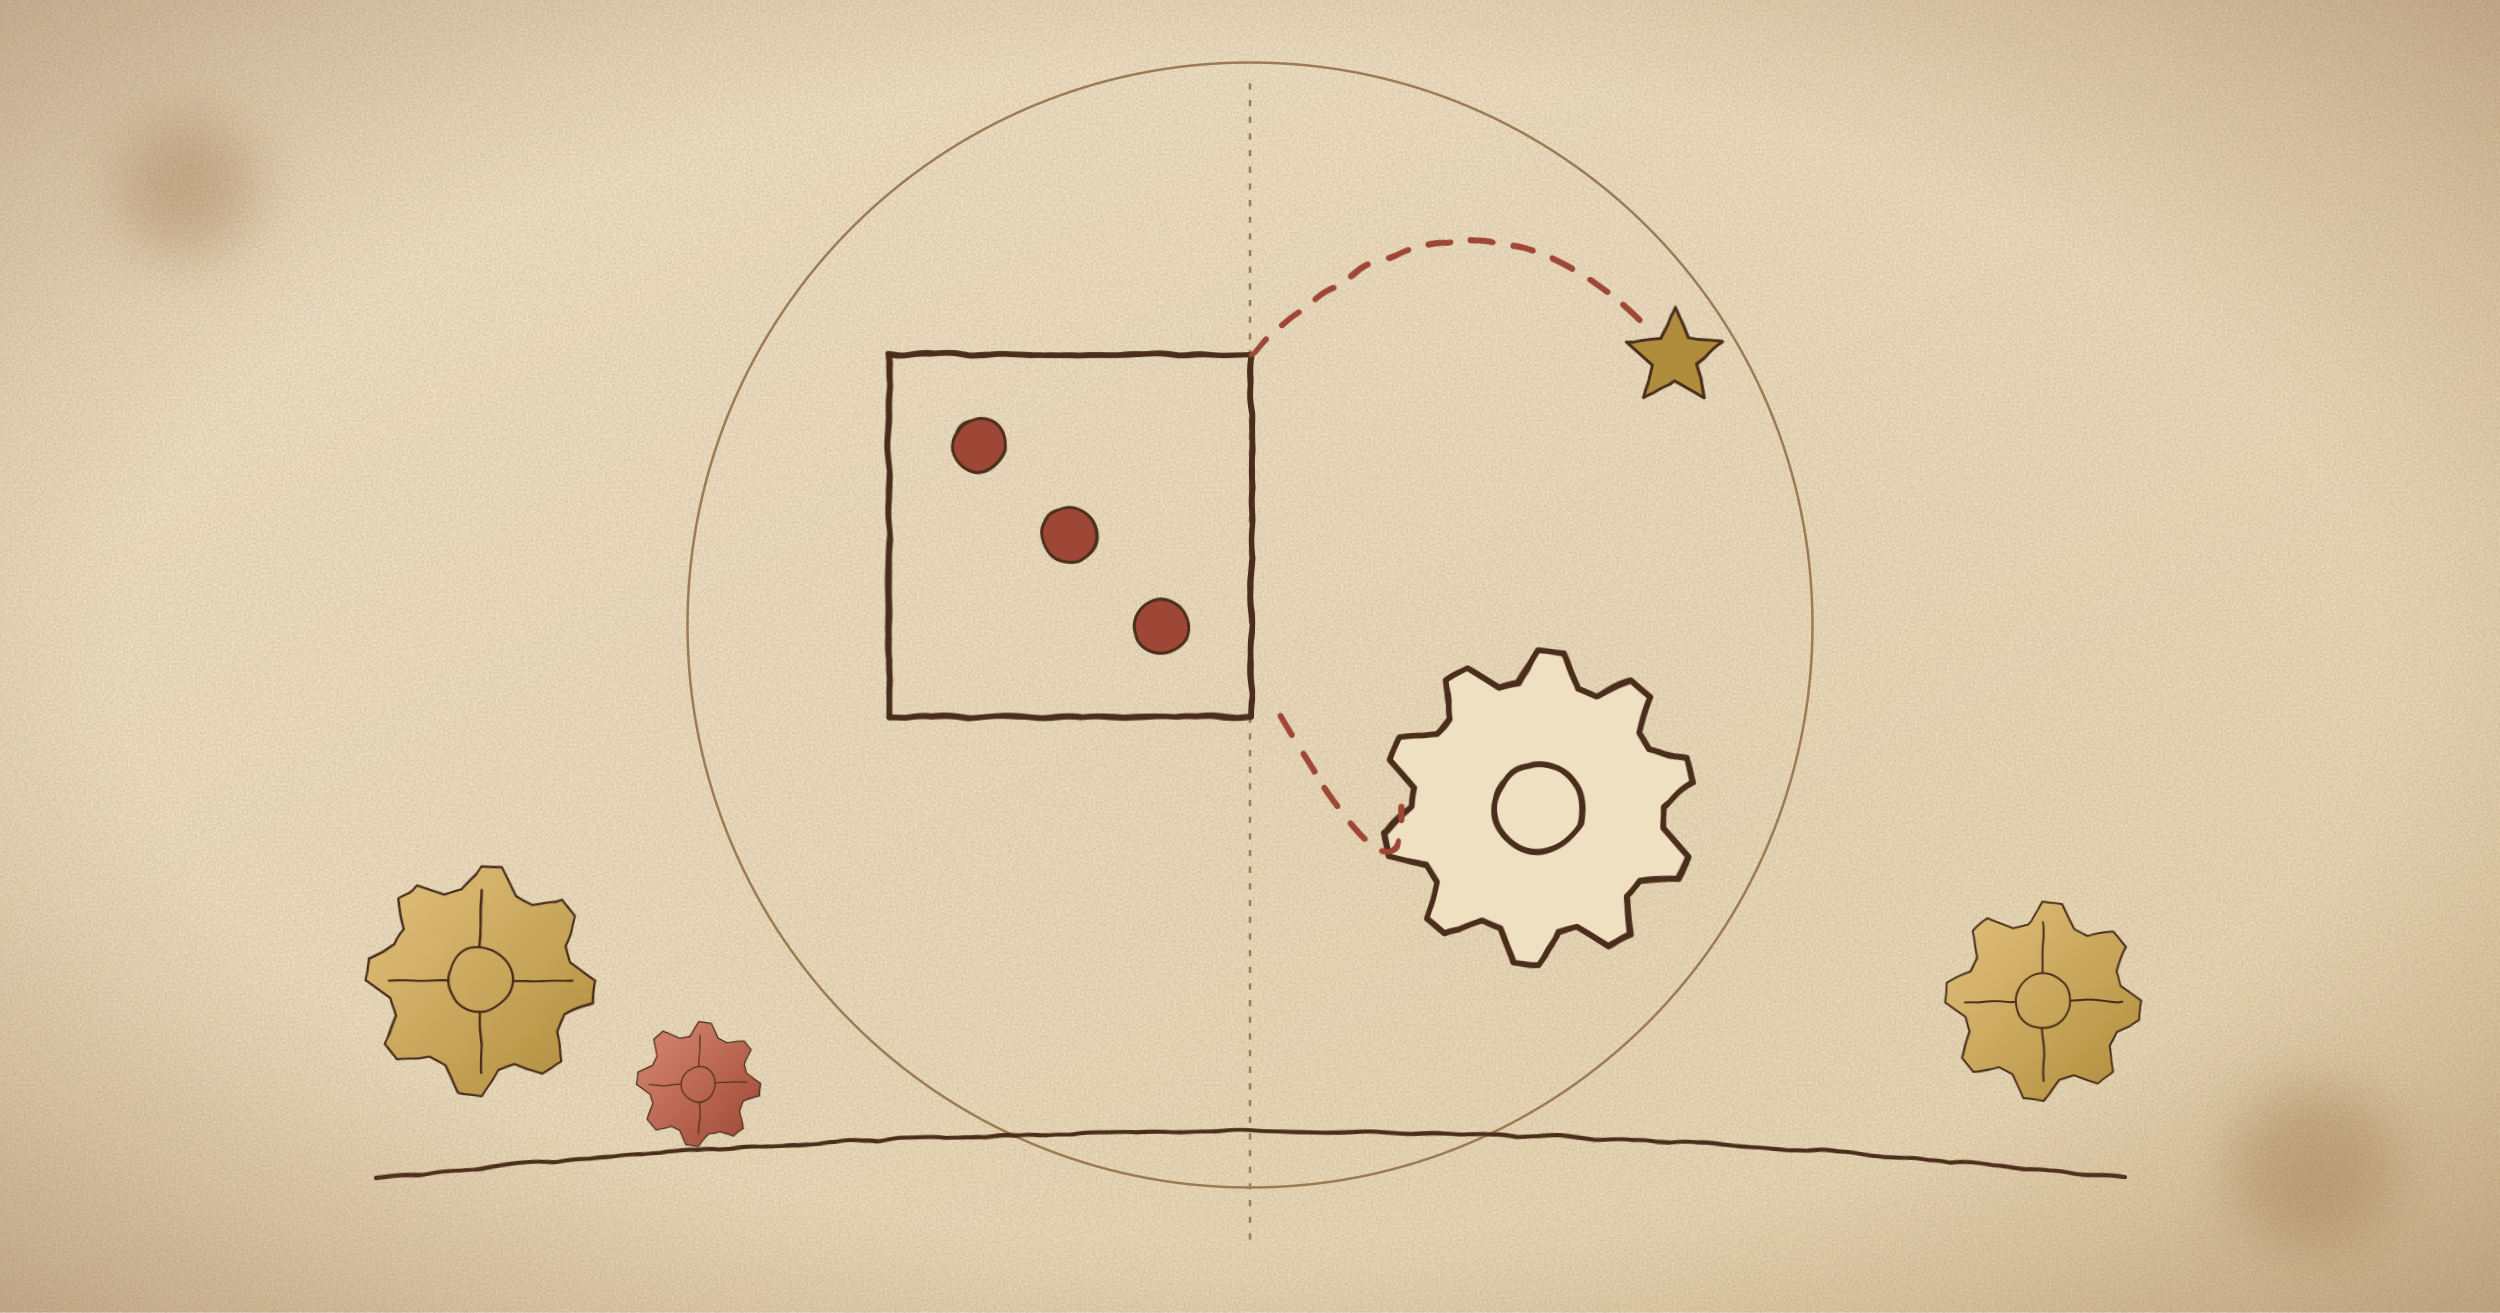
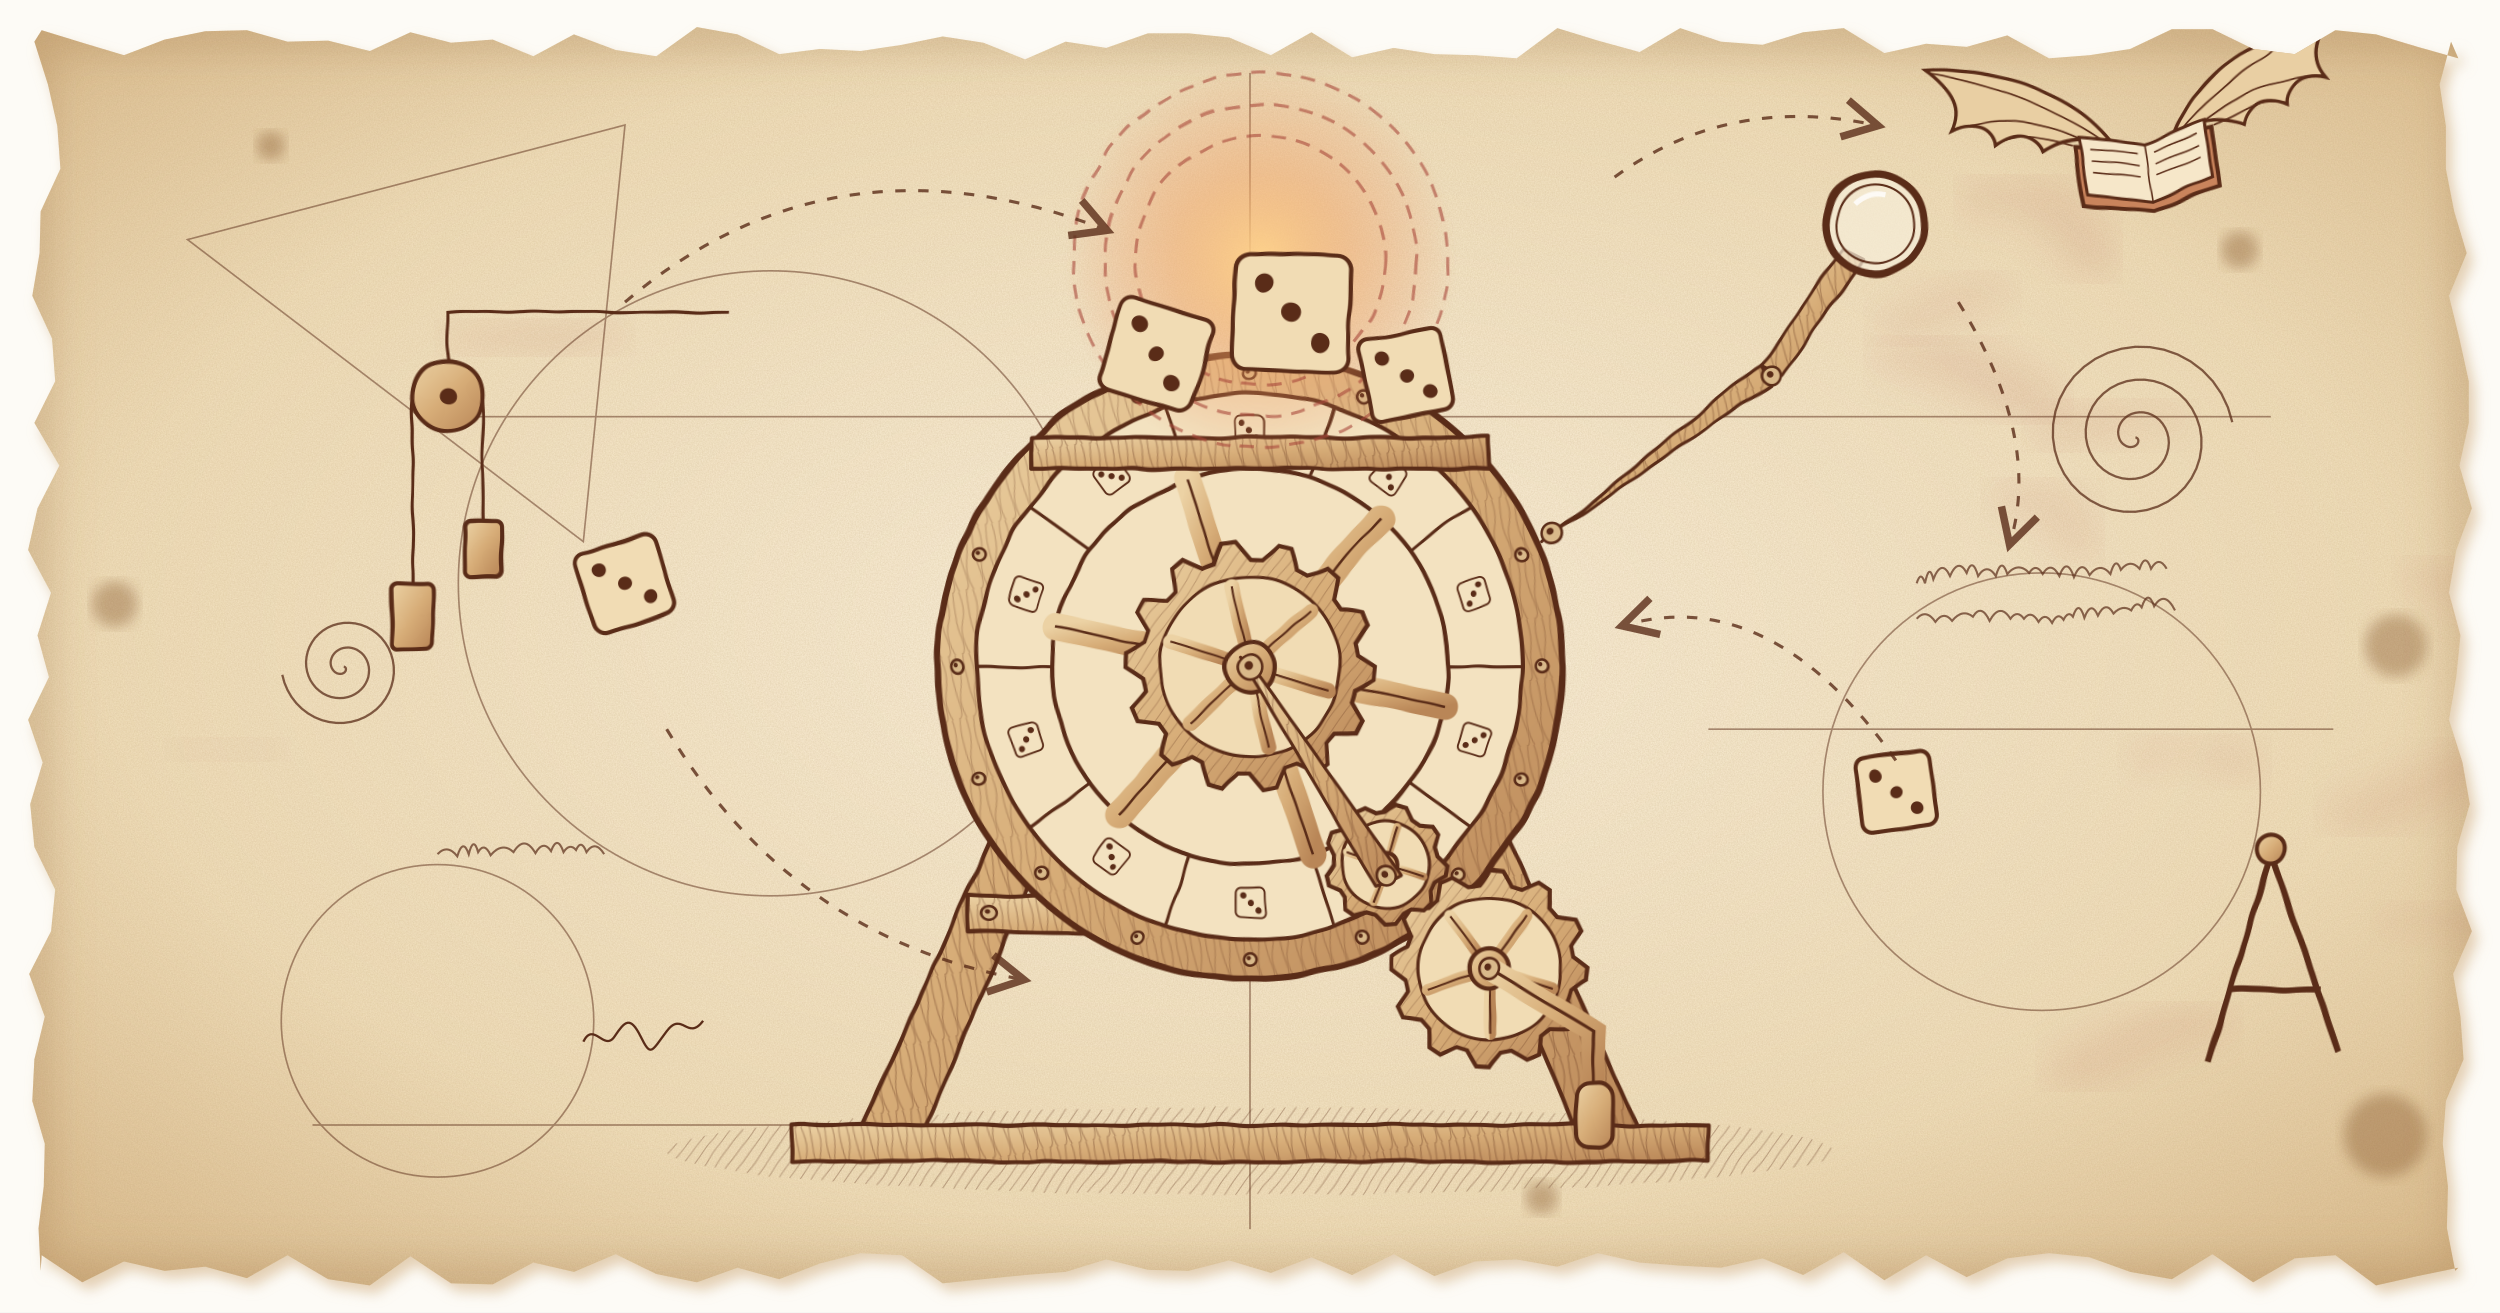
- <svg xmlns="http://www.w3.org/2000/svg" viewBox="0 0 1200 630" width="1200" height="630" role="img" aria-label="Illustration de l'application Gens extraordinaires : machine de Léonard de Vinci dessinée à l'encre sur parchemin">
+ <svg xmlns="http://www.w3.org/2000/svg" viewBox="0 0 2400 1260" width="1200" height="630" role="img" aria-label="Illustration de l'application Gens extraordinaires : machine de Léonard de Vinci dessinée à l'encre sur parchemin">
  <defs>
-     <linearGradient id="p" x1="0" y1="0" x2="1" y2="1">
-       <stop offset="0" stop-color="#f6ebd3" />
-       <stop offset="1" stop-color="#ecdcba" />
+     <radialGradient id="pp" cx=".5" cy=".48" r=".7">
+       <stop offset="0" stop-color="#fbf1dc" />
+       <stop offset=".65" stop-color="#f1dfbb" />
+       <stop offset="1" stop-color="#d9b98a" />
+     </radialGradient>
+     <linearGradient id="wd" x1="0" y1="0" x2="1" y2="1">
+       <stop offset="0" stop-color="#ecd2a4" />
+       <stop offset=".5" stop-color="#d7ad78" />
+       <stop offset="1" stop-color="#b98657" />
    </linearGradient>
-     <radialGradient id="v" cx=".5" cy=".5" r=".75">
-       <stop offset=".6" stop-color="#8a5a2b" stop-opacity="0" />
-       <stop offset="1" stop-color="#6b4220" stop-opacity=".38" />
+     <pattern id="ht" width="9" height="9" patternUnits="userSpaceOnUse" patternTransform="rotate(35)">
+       <path d="M0 0V9" stroke="#5a2c18" stroke-width="1.4" />
+     </pattern>
+     <pattern id="gr" width="60" height="14" patternUnits="userSpaceOnUse" patternTransform="rotate(80)">
+       <path d="M0 4Q15 1 30 5T60 3M0 10Q20 13 40 9T60 11" fill="none" stroke="#5a2c18" stroke-width="1.2" opacity=".6" />
+     </pattern>
+     <marker id="ar" markerWidth="16" markerHeight="16" refX="12" refY="8" orient="auto">
+       <path d="M2 2L13 8L2 14" fill="none" stroke="#5a2c18" stroke-width="2.4" />
+     </marker>
+     <filter id="rf" x="-5%" y="-5%" width="110%" height="110%">
+       <feTurbulence type="fractalNoise" baseFrequency=".022" numOctaves="2" seed="3" />
+       <feDisplacementMap in="SourceGraphic" scale="5" />
+     </filter>
+     <filter id="gn">
+       <feTurbulence type="fractalNoise" baseFrequency=".75" numOctaves="3" seed="9" />
+       <feColorMatrix values="0 0 0 0 .42 0 0 0 0 .27 0 0 0 0 .12 0 0 0 .22 0" />
+     </filter>
+     <filter id="b20">
+       <feGaussianBlur stdDeviation="22" />
+     </filter>
+     <filter id="b6">
+       <feGaussianBlur stdDeviation="6" />
+     </filter>
+     <radialGradient id="gl" cx=".5" cy=".5" r=".5">
+       <stop offset="0" stop-color="#ffd38a" stop-opacity=".95" />
+       <stop offset=".45" stop-color="#f0a466" stop-opacity=".5" />
+       <stop offset="1" stop-color="#e88b5a" stop-opacity="0" />
    </radialGradient>
-     <radialGradient id="l" cx=".5" cy=".5" r=".5">
-       <stop offset="0" stop-color="#f2a35c" stop-opacity=".85" />
-       <stop offset="1" stop-color="#f2a35c" stop-opacity="0" />
-     </radialGradient>
-     <linearGradient id="w" x1="0" y1="0" x2="1" y2="1">
-       <stop offset="0" stop-color="#e3c27e" />
-       <stop offset="1" stop-color="#b08d3c" />
-     </linearGradient>
-     <linearGradient id="s" x1="0" y1="0" x2="1" y2="1">
-       <stop offset="0" stop-color="#d98a72" />
-       <stop offset="1" stop-color="#9e4736" />
-     </linearGradient>
-     <pattern id="h" width="7" height="7" patternUnits="userSpaceOnUse" patternTransform="rotate(40)">
-       <path d="M0 0v7" stroke="#4a2e1b" stroke-width="1.1" opacity=".55" />
-     </pattern>
-     <marker id="a" markerWidth="10" markerHeight="10" refX="8" refY="5" orient="auto">
-       <path d="M1 1 8 5 1 9" fill="none" stroke="#9e4736" stroke-width="1.6" />
-     </marker>
-     <filter id="r" x="-2%" y="-2%" width="104%" height="104%">
-       <feTurbulence baseFrequency=".03" numOctaves="2" seed="4" />
-       <feDisplacementMap in="SourceGraphic" scale="2.6" />
-     </filter>
-     <filter id="n">
-       <feTurbulence type="fractalNoise" baseFrequency=".9" numOctaves="2" seed="7" />
-       <feColorMatrix values="0 0 0 0 .35 0 0 0 0 .22 0 0 0 0 .1 0 0 0 .35 0" />
-     </filter>
-     <filter id="b">
-       <feGaussianBlur stdDeviation="14" />
-     </filter>
-     <g id="g">
-       <path d="M50 0L49 9.8L37 15.3L33.3 22.2L35.4 35.4L27.8 41.6L15.3 37L7.8 39.2L0 50L-9.8 49L-15.3 37L-22.2 33.3L-35.4 35.4L-41.6 27.8L-37 15.3L-39.2 7.8L-50 0L-49 -9.8L-37 -15.3L-33.3 -22.2L-35.4 -35.4L-27.8 -41.6L-15.3 -37L-7.8 -39.2L0 -50L9.8 -49L15.3 -37L22.2 -33.3L35.4 -35.4L41.6 -27.8L37 -15.3L39.2 -7.8z" />
-       <circle r="14" fill="none" />
-       <path d="M0-40V-14M0 40V14M-40 0H-14M40 0H14" fill="none" />
+     <clipPath id="pg">
+       <polygon points="40,29 79,41 119,53 158,38 197,30 237,29 276,40 315,39 355,49 394,31 433,41 473,38 512,54 551,33 591,48 630,54 669,26 708,33 748,52 787,47 826,49 866,43 905,35 944,41 984,57 1023,40 1062,46 1102,32 1141,32 1180,36 1220,53 1259,31 1298,55 1338,46 1377,52 1416,53 1456,56 1495,27 1534,39 1574,50 1613,27 1652,40 1692,43 1731,31 1770,27 1809,51 1849,42 1888,45 1927,34 1967,56 2006,53 2045,47 2085,28 2124,28 2163,47 2203,52 2242,29 2281,33 2321,45 2360,56 2353,40 2342,81 2348,121 2348,162 2356,203 2368,243 2351,284 2361,325 2370,366 2370,406 2361,447 2373,488 2358,528 2351,569 2362,610 2358,650 2351,691 2364,732 2371,772 2359,813 2358,854 2373,894 2355,935 2362,976 2365,1017 2348,1057 2345,1098 2350,1139 2349,1179 2357,1220 2360,1217 2321,1225 2281,1234 2242,1205 2203,1208 2163,1231 2124,1204 2085,1228 2045,1221 2006,1207 1967,1203 1927,1208 1888,1226 1849,1205 1809,1229 1770,1202 1731,1224 1692,1208 1652,1217 1613,1215 1574,1212 1534,1203 1495,1216 1456,1209 1416,1211 1377,1225 1338,1204 1298,1224 1259,1207 1220,1222 1180,1210 1141,1220 1102,1219 1062,1209 1023,1221 984,1224 944,1228 905,1232 866,1205 826,1203 787,1213 748,1228 708,1217 669,1231 630,1223 591,1204 551,1221 512,1212 473,1233 433,1232 394,1206 355,1234 315,1228 276,1205 237,1227 197,1216 158,1220 119,1211 79,1231 40,1205 39,1220 37,1179 42,1139 43,1098 31,1057 33,1017 43,976 28,935 49,894 53,854 33,813 29,772 41,732 27,691 47,650 36,610 49,569 27,528 36,488 57,447 33,406 53,366 50,325 31,284 38,243 39,203 58,162 55,121 46,81 33,40" />
+     </clipPath>
+   </defs>
+   <rect width="2400" height="1260" fill="#fdfbf6" />
+   <polygon points="40,29 79,41 119,53 158,38 197,30 237,29 276,40 315,39 355,49 394,31 433,41 473,38 512,54 551,33 591,48 630,54 669,26 708,33 748,52 787,47 826,49 866,43 905,35 944,41 984,57 1023,40 1062,46 1102,32 1141,32 1180,36 1220,53 1259,31 1298,55 1338,46 1377,52 1416,53 1456,56 1495,27 1534,39 1574,50 1613,27 1652,40 1692,43 1731,31 1770,27 1809,51 1849,42 1888,45 1927,34 1967,56 2006,53 2045,47 2085,28 2124,28 2163,47 2203,52 2242,29 2281,33 2321,45 2360,56 2353,40 2342,81 2348,121 2348,162 2356,203 2368,243 2351,284 2361,325 2370,366 2370,406 2361,447 2373,488 2358,528 2351,569 2362,610 2358,650 2351,691 2364,732 2371,772 2359,813 2358,854 2373,894 2355,935 2362,976 2365,1017 2348,1057 2345,1098 2350,1139 2349,1179 2357,1220 2360,1217 2321,1225 2281,1234 2242,1205 2203,1208 2163,1231 2124,1204 2085,1228 2045,1221 2006,1207 1967,1203 1927,1208 1888,1226 1849,1205 1809,1229 1770,1202 1731,1224 1692,1208 1652,1217 1613,1215 1574,1212 1534,1203 1495,1216 1456,1209 1416,1211 1377,1225 1338,1204 1298,1224 1259,1207 1220,1222 1180,1210 1141,1220 1102,1219 1062,1209 1023,1221 984,1224 944,1228 905,1232 866,1205 826,1203 787,1213 748,1228 708,1217 669,1231 630,1223 591,1204 551,1221 512,1212 473,1233 433,1232 394,1206 355,1234 315,1228 276,1205 237,1227 197,1216 158,1220 119,1211 79,1231 40,1205 39,1220 37,1179 42,1139 43,1098 31,1057 33,1017 43,976 28,935 49,894 53,854 33,813 29,772 41,732 27,691 47,650 36,610 49,569 27,528 36,488 57,447 33,406 53,366 50,325 31,284 38,243 39,203 58,162 55,121 46,81 33,40" fill="#c9a36f" transform="translate(6 8)" opacity=".5" filter="url(#b6)" />
+   <g clip-path="url(#pg)">
+     <rect width="2400" height="1260" fill="url(#pp)" />
+     <rect width="2400" height="1260" filter="url(#gn)" />
+     <path d="M1802 327q71 -40 126 -61" fill="none" stroke="#a8473a" stroke-width="23" stroke-linecap="round" opacity=".16" filter="url(#b20)" />
+     <path d="M1911 472q47 -28 99 65" fill="none" stroke="#a8473a" stroke-width="27" stroke-linecap="round" opacity=".16" filter="url(#b20)" />
+     <path d="M166 723q46 -29 103 6" fill="none" stroke="#a8473a" stroke-width="29" stroke-linecap="round" opacity=".16" filter="url(#b20)" />
+     <path d="M2291 875q55 -22 163 35" fill="none" stroke="#a8473a" stroke-width="25" stroke-linecap="round" opacity=".16" filter="url(#b20)" />
+     <path d="M2308 541q67 23 119 73" fill="none" stroke="#a8473a" stroke-width="22" stroke-linecap="round" opacity=".16" filter="url(#b20)" />
+     <path d="M1971 1041q79 -50 166 -72" fill="none" stroke="#a8473a" stroke-width="31" stroke-linecap="round" opacity=".16" filter="url(#b20)" />
+     <path d="M2045 722q82 -38 123 31" fill="none" stroke="#a8473a" stroke-width="22" stroke-linecap="round" opacity=".16" filter="url(#b20)" />
+     <path d="M2238 795q52 -21 175 -79" fill="none" stroke="#a8473a" stroke-width="27" stroke-linecap="round" opacity=".16" filter="url(#b20)" />
+     <path d="M433 339q55 -4 161 -30" fill="none" stroke="#a8473a" stroke-width="37" stroke-linecap="round" opacity=".16" filter="url(#b20)" />
+     <path d="M1806 329q51 -3 168 71" fill="none" stroke="#a8473a" stroke-width="37" stroke-linecap="round" opacity=".16" filter="url(#b20)" />
+     <path d="M1889 184q67 -34 135 79" fill="none" stroke="#a8473a" stroke-width="37" stroke-linecap="round" opacity=".16" filter="url(#b20)" />
+     <path d="M1955 430q50 -39 143 -43" fill="none" stroke="#a8473a" stroke-width="28" stroke-linecap="round" opacity=".16" filter="url(#b20)" />
+     <circle cx="110" cy="580" r="22" fill="#7a4a1d" opacity=".35" filter="url(#b6)" />
+     <circle cx="2300" cy="620" r="30" fill="#7a4a1d" opacity=".35" filter="url(#b6)" />
+     <circle cx="2150" cy="240" r="18" fill="#7a4a1d" opacity=".35" filter="url(#b6)" />
+     <circle cx="260" cy="140" r="14" fill="#7a4a1d" opacity=".35" filter="url(#b6)" />
+     <circle cx="1480" cy="1150" r="16" fill="#7a4a1d" opacity=".35" filter="url(#b6)" />
+     <circle cx="2290" cy="1090" r="40" fill="#7a4a1d" opacity=".35" filter="url(#b6)" />
+     <rect width="2400" height="1260" fill="none" stroke="#8a5a2b" stroke-width="90" opacity=".25" filter="url(#b20)" />
+     <g fill="none" stroke="#5a2c18" stroke-width="1.6" opacity=".5">
+       <circle cx="740" cy="560" r="300" />
+       <circle cx="1960" cy="760" r="210" />
+       <circle cx="420" cy="980" r="150" />
+       <path d="M420 400H2180M1200 70V1180M1640 700H2240M300 1080H900" />
+       <path d="M180 230L600 120L560 520Z" />
    </g>
-   </defs>
-   <rect width="1200" height="630" fill="url(#p)" />
-   <rect width="1200" height="630" filter="url(#n)" />
-   <g fill="none" stroke="#9c7b55" stroke-width="1.2">
-     <circle cx="600" cy="300" r="270" />
-     <path d="M600 40v560" stroke-dasharray="3 5" />
+     <path d="M2050 420L2050.8 420.1L2051.5 420.5L2052.1 421.1L2052.6 421.9L2052.8 422.8L2052.8 423.8L2052.5 424.9L2052 426L2051.1 427L2050 427.9L2048.6 428.6L2047.1 429L2045.3 429.2L2043.5 429L2041.6 428.4L2039.8 427.4L2038 426.1L2036.4 424.4L2035.1 422.4L2034.2 420L2033.6 417.4L2033.4 414.6L2033.8 411.7L2034.6 408.8L2036 406L2037.9 403.3L2040.3 401L2043.2 398.9L2046.4 397.3L2050 396.3L2053.8 395.8L2057.8 395.9L2061.9 396.7L2065.8 398.2L2069.6 400.4L2073.1 403.2L2076.1 406.7L2078.6 410.7L2080.5 415.2L2081.7 420L2082.1 425.1L2081.6 430.3L2080.3 435.5L2078.2 440.5L2075.2 445.2L2071.4 449.5L2066.9 453.2L2061.7 456.1L2056.1 458.3L2050 459.6L2043.7 459.9L2037.3 459.2L2031 457.4L2024.9 454.6L2019.2 450.8L2014.1 446.1L2009.8 440.5L2006.3 434.2L2003.9 427.3L2002.5 420L2002.3 412.4L2003.3 404.8L2005.6 397.4L2009 390.2L2013.6 383.6L2019.3 377.7L2025.9 372.7L2033.4 368.8L2041.5 366L2050 364.6L2058.8 364.5L2067.6 365.8L2076.2 368.5L2084.4 372.6L2092 378L2098.7 384.6L2104.3 392.3L2108.7 400.9L2111.8 410.2L2113.3 420L2113.3 430L2111.7 440.1L2108.5 449.8L2103.8 459.1L2097.6 467.6L2090 475.1L2081.3 481.4L2071.5 486.3L2061 489.6L2050 491.3L2038.7 491.2L2027.5 489.3L2016.6 485.6L2006.3 480.2L1996.8 473.2L1988.5 464.7L1981.6 454.9L1976.2 444L1972.6 432.3L1970.8 420L1971 407.5L1973.2 395L1977.3 383L1983.4 371.6L1991.2 361.2L2000.7 352.1L2011.5 344.5L2023.6 338.7L2036.5 334.8L2050 332.9L2063.7 333.2L2077.4 335.7L2090.6 340.3L2103 347L2114.4 355.6L2124.3 366L2132.5 377.9L2138.8 391.1L2143 405.3" fill="none" stroke="#5a2c18" stroke-width="2.2" opacity=".75" />
+     <path d="M330 640L330.5 640.1L331 640.3L331.4 640.6L331.7 641L332 641.5L332.1 642.1L332.1 642.8L332 643.5L331.7 644.2L331.3 644.8L330.7 645.5L330 646L329.2 646.4L328.2 646.8L327.1 646.9L326 646.9L324.8 646.7L323.6 646.4L322.5 645.8L321.3 645L320.3 644L319.4 642.8L318.6 641.5L318 640L317.6 638.4L317.4 636.6L317.5 634.8L317.9 633L318.5 631.2L319.4 629.4L320.6 627.7L322 626.1L323.7 624.8L325.6 623.6L327.7 622.6L330 622L332.4 621.7L334.9 621.6L337.5 622L340 622.7L342.5 623.7L344.8 625.2L347.1 626.9L349.1 629L350.8 631.4L352.2 634L353.3 636.9L354 640L354.3 643.2L354.1 646.5L353.6 649.8L352.5 653L351 656.1L349.1 659.1L346.7 661.8L344 664.2L340.9 666.3L337.5 668L333.9 669.2L330 670L326 670.2L322 669.9L317.9 669.1L314 667.7L310.2 665.8L306.7 663.3L303.4 660.4L300.6 657L298.1 653.2L296.2 649.1L294.8 644.6L294 640L293.8 635.2L294.3 630.4L295.4 625.6L297.1 621L299.5 616.6L302.4 612.4L306 608.7L310 605.4L314.5 602.6L319.4 600.4L324.6 598.9L330 598L335.5 597.9L341.1 598.5L346.6 599.8L352 601.9L357.1 604.7L361.8 608.2L366.1 612.3L369.8 617L373 622.2L375.4 627.8L377.1 633.8L378 640L378.1 646.3L377.3 652.7L375.7 658.9L373.3 665L370.1 670.7L366.1 676.1L361.4 680.9L356 685L350.1 688.5L343.7 691.2L337 693L330 694L322.9 694L315.8 693.1L308.8 691.3L302 688.5L295.6 684.8L289.7 680.3L284.4 675L279.8 669L276 662.4L273 655.3L271 647.8" fill="none" stroke="#5a2c18" stroke-width="2.2" opacity=".75" />
+     <path d="M1840 560 q4 -13 8 0 q4 -20 8 -4 q8 -20 16 -3 q8 -18 16 -3 q5.5 -16 11 3 q8.5 -13 17 0 q5.5 -19 11 -2 q10.5 -12 21 -1 q6.5 -10 13 1 q8 -13 16 2 q7 -19 14 1 q7.5 -18 15 -2 q10 -13 20 -1 q5 -18 10 -4 q9 -11 18 -1 q5.5 -16 11 0 q7.5 -13 15 0" fill="none" stroke="#5a2c18" stroke-width="2" opacity=".7" />
+     <path d="M1840 594 q9 -10 18 3 q8 -11 16 -1 q10 -12 20 -4 q8 -13 16 4 q10 -18 20 -2 q6.5 -9 13 0 q7 -9 14 3 q6.5 -10 13 1 q5.5 -11 11 -3 q4.5 -9 9 -3 q5.5 -17 11 1 q6.5 -17 13 -2 q7.5 -15 15 -2 q8.5 -9 17 -3 q5 -10 10 -3 q6 -18 12 -1 q10 -16 20 4" fill="none" stroke="#5a2c18" stroke-width="2" opacity=".7" />
+     <path d="M420 820 q9.5 -10 19 2 q5.5 -18 11 -2 q4.5 -18 9 -2 q6 -10 12 3 q11 -13 22 -3 q10.5 -17 21 1 q7.5 -13 15 -2 q6 -16 12 1 q6 -9 12 -2 q5 -11 10 2 q8.5 -12 17 2" fill="none" stroke="#5a2c18" stroke-width="2" opacity=".7" />
+     <g filter="url(#rf)">
+       <ellipse cx="1200" cy="1105" rx="560" ry="42" fill="url(#ht)" opacity=".45" />
+       <polygon points="820,1100 880,1100 1150,470 1110,450" fill="url(#wd)" stroke="#5a2c18" stroke-width="4" stroke-linejoin="round" />
+       <polygon points="820,1100 880,1100 1150,470 1110,450" fill="url(#gr)" opacity=".55" />
+       <polygon points="1580,1100 1520,1100 1250,470 1290,450" fill="url(#wd)" stroke="#5a2c18" stroke-width="4" stroke-linejoin="round" />
+       <polygon points="1580,1100 1520,1100 1250,470 1290,450" fill="url(#gr)" opacity=".55" />
+       <polygon points="760,1080 1640,1080 1640,1115 760,1115" fill="url(#wd)" stroke="#5a2c18" stroke-width="4" stroke-linejoin="round" />
+       <polygon points="760,1080 1640,1080 1640,1115 760,1115" fill="url(#gr)" opacity=".55" />
+       <polygon points="930,860 1470,860 1470,895 930,895" fill="url(#wd)" stroke="#5a2c18" stroke-width="4" stroke-linejoin="round" />
+       <polygon points="930,860 1470,860 1470,895 930,895" fill="url(#gr)" opacity=".55" />
+       <circle cx="950" cy="877" r="7" fill="#d9b98a" stroke="#5a2c18" stroke-width="2.5" />
+       <circle cx="948.5" cy="875.5" r="2.4" fill="#5a2c18" />
+       <circle cx="1450" cy="877" r="7" fill="#d9b98a" stroke="#5a2c18" stroke-width="2.5" />
+       <circle cx="1448.5" cy="875.5" r="2.4" fill="#5a2c18" />
+       <circle cx="1200" cy="640" r="300" fill="url(#wd)" stroke="#5a2c18" stroke-width="6" />
+       <circle cx="1200" cy="640" r="300" fill="url(#gr)" opacity=".4" />
+       <circle cx="1200" cy="640" r="262" fill="#f3e2c0" stroke="#5a2c18" stroke-width="4" />
+       <path d="M1462 640L1390 640" stroke="#5a2c18" stroke-width="3" />
+       <g transform="translate(1414.9 709.8) rotate(108)">
+         <rect x="-14" y="-14" width="28" height="28" rx="5" fill="none" stroke="#5a2c18" stroke-width="1.8" />
+         <circle r="3" fill="#5a2c18" />
+         <circle cx="-7" cy="-7" r="3" fill="#5a2c18" />
+         <circle cx="7" cy="7" r="3" fill="#5a2c18" />
+       </g>
+       <path d="M1412 794L1353.7 751.7" stroke="#5a2c18" stroke-width="3" />
+       <g transform="translate(1332.8 822.8) rotate(144)">
+         <rect x="-14" y="-14" width="28" height="28" rx="5" fill="none" stroke="#5a2c18" stroke-width="1.8" />
+         <circle r="3" fill="#5a2c18" />
+         <circle cx="-7" cy="-7" r="3" fill="#5a2c18" />
+         <circle cx="7" cy="7" r="3" fill="#5a2c18" />
+       </g>
+       <path d="M1281 889.2L1258.7 820.7" stroke="#5a2c18" stroke-width="3" />
+       <g transform="translate(1200 866) rotate(180)">
+         <rect x="-14" y="-14" width="28" height="28" rx="5" fill="none" stroke="#5a2c18" stroke-width="1.8" />
+         <circle r="3" fill="#5a2c18" />
+         <circle cx="-7" cy="-7" r="3" fill="#5a2c18" />
+         <circle cx="7" cy="7" r="3" fill="#5a2c18" />
+       </g>
+       <path d="M1119 889.2L1141.3 820.7" stroke="#5a2c18" stroke-width="3" />
+       <g transform="translate(1067.2 822.8) rotate(216)">
+         <rect x="-14" y="-14" width="28" height="28" rx="5" fill="none" stroke="#5a2c18" stroke-width="1.8" />
+         <circle r="3" fill="#5a2c18" />
+         <circle cx="-7" cy="-7" r="3" fill="#5a2c18" />
+         <circle cx="7" cy="7" r="3" fill="#5a2c18" />
+       </g>
+       <path d="M988 794L1046.3 751.7" stroke="#5a2c18" stroke-width="3" />
+       <g transform="translate(985.1 709.8) rotate(252)">
+         <rect x="-14" y="-14" width="28" height="28" rx="5" fill="none" stroke="#5a2c18" stroke-width="1.8" />
+         <circle r="3" fill="#5a2c18" />
+         <circle cx="-7" cy="-7" r="3" fill="#5a2c18" />
+         <circle cx="7" cy="7" r="3" fill="#5a2c18" />
+       </g>
+       <path d="M938 640L1010 640" stroke="#5a2c18" stroke-width="3" />
+       <g transform="translate(985.1 570.2) rotate(288)">
+         <rect x="-14" y="-14" width="28" height="28" rx="5" fill="none" stroke="#5a2c18" stroke-width="1.8" />
+         <circle r="3" fill="#5a2c18" />
+         <circle cx="-7" cy="-7" r="3" fill="#5a2c18" />
+         <circle cx="7" cy="7" r="3" fill="#5a2c18" />
+       </g>
+       <path d="M988 486L1046.3 528.3" stroke="#5a2c18" stroke-width="3" />
+       <g transform="translate(1067.2 457.2) rotate(324)">
+         <rect x="-14" y="-14" width="28" height="28" rx="5" fill="none" stroke="#5a2c18" stroke-width="1.8" />
+         <circle r="3" fill="#5a2c18" />
+         <circle cx="-7" cy="-7" r="3" fill="#5a2c18" />
+         <circle cx="7" cy="7" r="3" fill="#5a2c18" />
+       </g>
+       <path d="M1119 390.8L1141.3 459.3" stroke="#5a2c18" stroke-width="3" />
+       <g transform="translate(1200 414) rotate(360)">
+         <rect x="-14" y="-14" width="28" height="28" rx="5" fill="none" stroke="#5a2c18" stroke-width="1.8" />
+         <circle r="3" fill="#5a2c18" />
+         <circle cx="-7" cy="-7" r="3" fill="#5a2c18" />
+         <circle cx="7" cy="7" r="3" fill="#5a2c18" />
+       </g>
+       <path d="M1281 390.8L1258.7 459.3" stroke="#5a2c18" stroke-width="3" />
+       <g transform="translate(1332.8 457.2) rotate(396)">
+         <rect x="-14" y="-14" width="28" height="28" rx="5" fill="none" stroke="#5a2c18" stroke-width="1.8" />
+         <circle r="3" fill="#5a2c18" />
+         <circle cx="-7" cy="-7" r="3" fill="#5a2c18" />
+         <circle cx="7" cy="7" r="3" fill="#5a2c18" />
+       </g>
+       <path d="M1412 486L1353.7 528.3" stroke="#5a2c18" stroke-width="3" />
+       <g transform="translate(1414.9 570.2) rotate(432)">
+         <rect x="-14" y="-14" width="28" height="28" rx="5" fill="none" stroke="#5a2c18" stroke-width="1.8" />
+         <circle r="3" fill="#5a2c18" />
+         <circle cx="-7" cy="-7" r="3" fill="#5a2c18" />
+         <circle cx="7" cy="7" r="3" fill="#5a2c18" />
+       </g>
+       <circle cx="1200" cy="640" r="190" fill="none" stroke="#5a2c18" stroke-width="4" />
+       <path d="M1258.8 651.9L1386.2 677.7" stroke="url(#wd)" stroke-width="26" stroke-linecap="round" />
+       <path d="M1258.8 651.9L1386.2 677.7" stroke="#5a2c18" stroke-width="2.4" />
+       <path d="M1219.1 696.9L1260.4 820.1" stroke="url(#wd)" stroke-width="26" stroke-linecap="round" />
+       <path d="M1219.1 696.9L1260.4 820.1" stroke="#5a2c18" stroke-width="2.4" />
+       <path d="M1160.3 685L1074.2 782.4" stroke="url(#wd)" stroke-width="26" stroke-linecap="round" />
+       <path d="M1160.3 685L1074.2 782.4" stroke="#5a2c18" stroke-width="2.4" />
+       <path d="M1141.2 628.1L1013.8 602.3" stroke="url(#wd)" stroke-width="26" stroke-linecap="round" />
+       <path d="M1141.2 628.1L1013.8 602.3" stroke="#5a2c18" stroke-width="2.4" />
+       <path d="M1180.9 583.1L1139.6 459.9" stroke="url(#wd)" stroke-width="26" stroke-linecap="round" />
+       <path d="M1180.9 583.1L1139.6 459.9" stroke="#5a2c18" stroke-width="2.4" />
+       <path d="M1239.7 595L1325.8 497.6" stroke="url(#wd)" stroke-width="26" stroke-linecap="round" />
+       <path d="M1239.7 595L1325.8 497.6" stroke="#5a2c18" stroke-width="2.4" />
+       <circle cx="1481" cy="640" r="6" fill="#d9b98a" stroke="#5a2c18" stroke-width="2.5" />
+       <circle cx="1479.5" cy="638.5" r="2.1" fill="#5a2c18" />
+       <circle cx="1460" cy="748" r="6" fill="#d9b98a" stroke="#5a2c18" stroke-width="2.5" />
+       <circle cx="1458.5" cy="746.5" r="2.1" fill="#5a2c18" />
+       <circle cx="1399" cy="839" r="6" fill="#d9b98a" stroke="#5a2c18" stroke-width="2.5" />
+       <circle cx="1397.5" cy="837.5" r="2.1" fill="#5a2c18" />
+       <circle cx="1308" cy="900" r="6" fill="#d9b98a" stroke="#5a2c18" stroke-width="2.5" />
+       <circle cx="1306.5" cy="898.5" r="2.1" fill="#5a2c18" />
+       <circle cx="1200" cy="921" r="6" fill="#d9b98a" stroke="#5a2c18" stroke-width="2.5" />
+       <circle cx="1198.5" cy="919.5" r="2.1" fill="#5a2c18" />
+       <circle cx="1092" cy="900" r="6" fill="#d9b98a" stroke="#5a2c18" stroke-width="2.5" />
+       <circle cx="1090.5" cy="898.5" r="2.1" fill="#5a2c18" />
+       <circle cx="1001" cy="839" r="6" fill="#d9b98a" stroke="#5a2c18" stroke-width="2.5" />
+       <circle cx="999.5" cy="837.5" r="2.1" fill="#5a2c18" />
+       <circle cx="940" cy="748" r="6" fill="#d9b98a" stroke="#5a2c18" stroke-width="2.5" />
+       <circle cx="938.5" cy="746.5" r="2.1" fill="#5a2c18" />
+       <circle cx="919" cy="640" r="6" fill="#d9b98a" stroke="#5a2c18" stroke-width="2.5" />
+       <circle cx="917.5" cy="638.5" r="2.1" fill="#5a2c18" />
+       <circle cx="940" cy="532" r="6" fill="#d9b98a" stroke="#5a2c18" stroke-width="2.5" />
+       <circle cx="938.5" cy="530.5" r="2.1" fill="#5a2c18" />
+       <circle cx="1001" cy="441" r="6" fill="#d9b98a" stroke="#5a2c18" stroke-width="2.5" />
+       <circle cx="999.5" cy="439.5" r="2.1" fill="#5a2c18" />
+       <circle cx="1092" cy="380" r="6" fill="#d9b98a" stroke="#5a2c18" stroke-width="2.5" />
+       <circle cx="1090.5" cy="378.5" r="2.1" fill="#5a2c18" />
+       <circle cx="1200" cy="359" r="6" fill="#d9b98a" stroke="#5a2c18" stroke-width="2.5" />
+       <circle cx="1198.5" cy="357.5" r="2.1" fill="#5a2c18" />
+       <circle cx="1308" cy="380" r="6" fill="#d9b98a" stroke="#5a2c18" stroke-width="2.5" />
+       <circle cx="1306.5" cy="378.5" r="2.1" fill="#5a2c18" />
+       <circle cx="1399" cy="441" r="6" fill="#d9b98a" stroke="#5a2c18" stroke-width="2.5" />
+       <circle cx="1397.5" cy="439.5" r="2.1" fill="#5a2c18" />
+       <circle cx="1460" cy="532" r="6" fill="#d9b98a" stroke="#5a2c18" stroke-width="2.5" />
+       <circle cx="1458.5" cy="530.5" r="2.1" fill="#5a2c18" />
+       <polygon points="1320,640 1319.2,653.4 1300.6,663 1297.4,674.1 1308.1,692.1 1301.6,703.8 1280.7,704.3 1273,713 1274.8,733.8 1263.8,741.6 1244.8,733 1234.1,737.4 1226.7,757 1213.4,759.2 1200,743.2 1188.4,742.6 1173.3,757 1160.4,753.3 1155.2,733 1145.1,727.4 1125.2,733.8 1115.1,724.9 1119.3,704.3 1112.6,694.9 1091.9,692.1 1086.7,679.6 1099.4,663 1097.4,651.6 1080,640 1080.8,626.6 1099.4,617 1102.6,605.9 1091.9,587.9 1098.4,576.2 1119.3,575.7 1127,567 1125.2,546.2 1136.2,538.4 1155.2,547 1165.9,542.6 1173.3,523 1186.6,520.8 1200,536.8 1211.6,537.4 1226.7,523 1239.6,526.7 1244.8,547 1254.9,552.6 1274.8,546.2 1284.9,555.1 1280.7,575.7 1287.4,585.1 1308.1,587.9 1313.3,600.4 1300.6,617 1302.6,628.4" fill="url(#wd)" stroke="#5a2c18" stroke-width="4" />
+       <polygon points="1320,640 1319.2,653.4 1300.6,663 1297.4,674.1 1308.1,692.1 1301.6,703.8 1280.7,704.3 1273,713 1274.8,733.8 1263.8,741.6 1244.8,733 1234.1,737.4 1226.7,757 1213.4,759.2 1200,743.2 1188.4,742.6 1173.3,757 1160.4,753.3 1155.2,733 1145.1,727.4 1125.2,733.8 1115.1,724.9 1119.3,704.3 1112.6,694.9 1091.9,692.1 1086.7,679.6 1099.4,663 1097.4,651.6 1080,640 1080.8,626.6 1099.4,617 1102.6,605.9 1091.9,587.9 1098.4,576.2 1119.3,575.7 1127,567 1125.2,546.2 1136.2,538.4 1155.2,547 1165.9,542.6 1173.3,523 1186.6,520.8 1200,536.8 1211.6,537.4 1226.7,523 1239.6,526.7 1244.8,547 1254.9,552.6 1274.8,546.2 1284.9,555.1 1280.7,575.7 1287.4,585.1 1308.1,587.9 1313.3,600.4 1300.6,617 1302.6,628.4" fill="url(#ht)" opacity=".35" />
+       <circle cx="1200" cy="640" r="86.4" fill="#f1dcb4" stroke="#5a2c18" stroke-width="3" />
+       <path d="M1218.3 645.7L1275.7 663.4" stroke="url(#wd)" stroke-width="14.4" stroke-linecap="round" />
+       <path d="M1218.3 645.7L1275.7 663.4" stroke="#5a2c18" stroke-width="2" />
+       <path d="M1204.3 658.7L1217.6 717.2" stroke="url(#wd)" stroke-width="14.4" stroke-linecap="round" />
+       <path d="M1204.3 658.7L1217.6 717.2" stroke="#5a2c18" stroke-width="2" />
+       <path d="M1185.9 653L1141.9 693.8" stroke="url(#wd)" stroke-width="14.4" stroke-linecap="round" />
+       <path d="M1185.9 653L1141.9 693.8" stroke="#5a2c18" stroke-width="2" />
+       <path d="M1181.7 634.3L1124.3 616.6" stroke="url(#wd)" stroke-width="14.4" stroke-linecap="round" />
+       <path d="M1181.7 634.3L1124.3 616.6" stroke="#5a2c18" stroke-width="2" />
+       <path d="M1195.7 621.3L1182.4 562.8" stroke="url(#wd)" stroke-width="14.4" stroke-linecap="round" />
+       <path d="M1195.7 621.3L1182.4 562.8" stroke="#5a2c18" stroke-width="2" />
+       <path d="M1214.1 627L1258.1 586.2" stroke="url(#wd)" stroke-width="14.4" stroke-linecap="round" />
+       <path d="M1214.1 627L1258.1 586.2" stroke="#5a2c18" stroke-width="2" />
+       <circle cx="1200" cy="640" r="24" fill="url(#wd)" stroke="#5a2c18" stroke-width="4" />
+       <circle cx="1200" cy="640" r="8.4" fill="#5a2c18" />
+       <polygon points="1525,930 1524.2,942.4 1508.9,951.1 1505.5,961.3 1512.3,977.5 1505.4,987.8 1487.8,987.8 1479.7,994.8 1477.5,1012.3 1466.4,1017.8 1451.1,1008.9 1440.7,1011 1430,1025 1417.6,1024.2 1408.9,1008.9 1398.7,1005.5 1382.5,1012.3 1372.2,1005.4 1372.2,987.8 1365.2,979.7 1347.7,977.5 1342.2,966.4 1351.1,951.1 1349,940.7 1335,930 1335.8,917.6 1351.1,908.9 1354.5,898.7 1347.7,882.5 1354.6,872.2 1372.2,872.2 1380.3,865.2 1382.5,847.7 1393.6,842.2 1408.9,851.1 1419.3,849 1430,835 1442.4,835.8 1451.1,851.1 1461.3,854.5 1477.5,847.7 1487.8,854.6 1487.8,872.2 1494.8,880.3 1512.3,882.5 1517.8,893.6 1508.9,908.9 1511,919.3" fill="url(#wd)" stroke="#5a2c18" stroke-width="4" />
+       <polygon points="1525,930 1524.2,942.4 1508.9,951.1 1505.5,961.3 1512.3,977.5 1505.4,987.8 1487.8,987.8 1479.7,994.8 1477.5,1012.3 1466.4,1017.8 1451.1,1008.9 1440.7,1011 1430,1025 1417.6,1024.2 1408.9,1008.9 1398.7,1005.5 1382.5,1012.3 1372.2,1005.4 1372.2,987.8 1365.2,979.7 1347.7,977.5 1342.2,966.4 1351.1,951.1 1349,940.7 1335,930 1335.8,917.6 1351.1,908.9 1354.5,898.7 1347.7,882.5 1354.6,872.2 1372.2,872.2 1380.3,865.2 1382.5,847.7 1393.6,842.2 1408.9,851.1 1419.3,849 1430,835 1442.4,835.8 1451.1,851.1 1461.3,854.5 1477.5,847.7 1487.8,854.6 1487.8,872.2 1494.8,880.3 1512.3,882.5 1517.8,893.6 1508.9,908.9 1511,919.3" fill="url(#ht)" opacity=".35" />
+       <circle cx="1430" cy="930" r="68.4" fill="#f1dcb4" stroke="#5a2c18" stroke-width="3" />
+       <path d="M1444.5 934.5L1489.9 948.5" stroke="url(#wd)" stroke-width="11.4" stroke-linecap="round" />
+       <path d="M1444.5 934.5L1489.9 948.5" stroke="#5a2c18" stroke-width="2" />
+       <path d="M1430.2 945.2L1430.9 992.7" stroke="url(#wd)" stroke-width="11.4" stroke-linecap="round" />
+       <path d="M1430.2 945.2L1430.9 992.7" stroke="#5a2c18" stroke-width="2" />
+       <path d="M1415.6 934.9L1370.6 950.2" stroke="url(#wd)" stroke-width="11.4" stroke-linecap="round" />
+       <path d="M1415.6 934.9L1370.6 950.2" stroke="#5a2c18" stroke-width="2" />
+       <path d="M1420.9 917.8L1392.4 879.8" stroke="url(#wd)" stroke-width="11.4" stroke-linecap="round" />
+       <path d="M1420.9 917.8L1392.4 879.8" stroke="#5a2c18" stroke-width="2" />
+       <path d="M1438.8 917.6L1466.1 878.8" stroke="url(#wd)" stroke-width="11.4" stroke-linecap="round" />
+       <path d="M1438.8 917.6L1466.1 878.8" stroke="#5a2c18" stroke-width="2" />
+       <circle cx="1430" cy="930" r="19" fill="url(#wd)" stroke="#5a2c18" stroke-width="4" />
+       <circle cx="1430" cy="930" r="6.7" fill="#5a2c18" />
+       <polygon points="1388,830 1387.1,840.1 1376.9,847.1 1373.2,854.9 1374.4,867.3 1367.3,874.4 1354.9,873.2 1347.1,876.9 1340.1,887.1 1330,888 1321.3,879.1 1312.9,876.9 1301,880.2 1292.7,874.4 1291.8,862.1 1286.8,854.9 1275.5,849.8 1272.9,840.1 1280.1,830 1280.9,821.3 1275.5,810.2 1279.8,801 1291.8,797.9 1297.9,791.8 1301,779.8 1310.2,775.5 1321.3,780.9 1330,780.1 1340.1,772.9 1349.8,775.5 1354.9,786.8 1362.1,791.8 1374.4,792.7 1380.2,801 1376.9,812.9 1379.1,821.3" fill="url(#wd)" stroke="#5a2c18" stroke-width="4" />
+       <polygon points="1388,830 1387.1,840.1 1376.9,847.1 1373.2,854.9 1374.4,867.3 1367.3,874.4 1354.9,873.2 1347.1,876.9 1340.1,887.1 1330,888 1321.3,879.1 1312.9,876.9 1301,880.2 1292.7,874.4 1291.8,862.1 1286.8,854.9 1275.5,849.8 1272.9,840.1 1280.1,830 1280.9,821.3 1275.5,810.2 1279.8,801 1291.8,797.9 1297.9,791.8 1301,779.8 1310.2,775.5 1321.3,780.9 1330,780.1 1340.1,772.9 1349.8,775.5 1354.9,786.8 1362.1,791.8 1374.4,792.7 1380.2,801 1376.9,812.9 1379.1,821.3" fill="url(#ht)" opacity=".35" />
+       <circle cx="1330" cy="830" r="41.8" fill="#f1dcb4" stroke="#5a2c18" stroke-width="3" />
+       <path d="M1338.9 832.7L1366.6 841.3" stroke="url(#wd)" stroke-width="7" stroke-linecap="round" />
+       <path d="M1338.9 832.7L1366.6 841.3" stroke="#5a2c18" stroke-width="2" />
+       <path d="M1327.3 838.9L1318.7 866.6" stroke="url(#wd)" stroke-width="7" stroke-linecap="round" />
+       <path d="M1327.3 838.9L1318.7 866.6" stroke="#5a2c18" stroke-width="2" />
+       <path d="M1321.1 827.3L1293.4 818.7" stroke="url(#wd)" stroke-width="7" stroke-linecap="round" />
+       <path d="M1321.1 827.3L1293.4 818.7" stroke="#5a2c18" stroke-width="2" />
+       <path d="M1332.7 821.1L1341.3 793.4" stroke="url(#wd)" stroke-width="7" stroke-linecap="round" />
+       <path d="M1332.7 821.1L1341.3 793.4" stroke="#5a2c18" stroke-width="2" />
+       <circle cx="1330" cy="830" r="11.6" fill="url(#wd)" stroke="#5a2c18" stroke-width="4" />
+       <circle cx="1330" cy="830" r="4.1" fill="#5a2c18" />
+       <path d="M1430 930L1530 990L1530 1050" fill="none" stroke="url(#wd)" stroke-width="22" stroke-linecap="round" />
+       <path d="M1430 930L1530 990L1530 1050" fill="none" stroke="#5a2c18" stroke-width="3" />
+       <rect x="1514" y="1040" width="34" height="62" rx="12" fill="url(#wd)" stroke="#5a2c18" stroke-width="4" />
+       <circle cx="1430" cy="930" r="10" fill="#d9b98a" stroke="#5a2c18" stroke-width="2.5" />
+       <circle cx="1428.5" cy="928.5" r="3.5" fill="#5a2c18" />
+       <polygon points="1190,630 1210,650 1345,840 1320,850" fill="url(#wd)" stroke="#5a2c18" stroke-width="3" stroke-linejoin="round" />
+       <polygon points="1190,630 1210,650 1345,840 1320,850" fill="url(#gr)" opacity=".55" />
+       <circle cx="1200" cy="640" r="12" fill="#d9b98a" stroke="#5a2c18" stroke-width="2.5" />
+       <circle cx="1198.5" cy="638.5" r="4.2" fill="#5a2c18" />
+       <circle cx="1330" cy="840" r="9" fill="#d9b98a" stroke="#5a2c18" stroke-width="2.5" />
+       <circle cx="1328.5" cy="838.5" r="3.2" fill="#5a2c18" />
+       <polygon points="990,420 1430,420 1430,450 990,450" fill="url(#wd)" stroke="#5a2c18" stroke-width="4" stroke-linejoin="round" />
+       <polygon points="990,420 1430,420 1430,450 990,450" fill="url(#gr)" opacity=".55" />
+       <polygon points="1480,520 1500,505 1700,370 1690,350" fill="url(#wd)" stroke="#5a2c18" stroke-width="3" stroke-linejoin="round" />
+       <polygon points="1480,520 1500,505 1700,370 1690,350" fill="url(#gr)" opacity=".55" />
+       <polygon points="1690,350 1710,360 1790,250 1770,240" fill="url(#wd)" stroke="#5a2c18" stroke-width="3" stroke-linejoin="round" />
+       <polygon points="1690,350 1710,360 1790,250 1770,240" fill="url(#gr)" opacity=".55" />
+       <circle cx="1490" cy="512" r="10" fill="#d9b98a" stroke="#5a2c18" stroke-width="2.5" />
+       <circle cx="1488.5" cy="510.5" r="3.5" fill="#5a2c18" />
+       <circle cx="1700" cy="360" r="9" fill="#d9b98a" stroke="#5a2c18" stroke-width="2.5" />
+       <circle cx="1698.5" cy="358.5" r="3.2" fill="#5a2c18" />
+       <circle cx="430" cy="380" r="34" fill="url(#wd)" stroke="#5a2c18" stroke-width="4" />
+       <circle cx="430" cy="380" r="8" fill="#5a2c18" />
+       <path d="M396 380V560M464 380V500" stroke="#5a2c18" stroke-width="3" />
+       <rect x="376" y="560" width="40" height="64" rx="6" fill="url(#wd)" stroke="#5a2c18" stroke-width="4" />
+       <rect x="446" y="500" width="36" height="54" rx="6" fill="url(#wd)" stroke="#5a2c18" stroke-width="4" />
+       <path d="M430 346V300H700" stroke="#5a2c18" stroke-width="3" fill="none" />
+       <path d="M2180 820L2120 1020M2180 820L2245 1010M2140 950H2228" stroke="#5a2c18" stroke-width="6" fill="none" />
+       <circle cx="2180" cy="815" r="14" fill="url(#wd)" stroke="#5a2c18" stroke-width="4" />
+       <circle cx="1210" cy="250" r="190" fill="url(#gl)" />
+       <circle cx="1210" cy="250" r="120" fill="none" stroke="#a8473a" stroke-width="3" stroke-dasharray="14 10" opacity=".6" />
+       <circle cx="1210" cy="250" r="150" fill="none" stroke="#a8473a" stroke-width="3" stroke-dasharray="14 10" opacity=".6" />
+       <circle cx="1210" cy="250" r="180" fill="none" stroke="#a8473a" stroke-width="3" stroke-dasharray="14 10" opacity=".6" />
+       <g transform="translate(1110 340) rotate(17)">
+         <rect x="-46" y="-46" width="92" height="92" rx="11.5" fill="#f1dcb4" stroke="#5a2c18" stroke-width="4" />
+         <circle cx="-23" cy="-23" r="7.667" fill="#5a2c18" />
+         <circle r="7.667" fill="#5a2c18" />
+         <circle cx="23" cy="23" r="7.667" fill="#5a2c18" />
+       </g>
+       <g transform="translate(1240 300) rotate(2)">
+         <rect x="-56" y="-56" width="112" height="112" rx="14" fill="#f1dcb4" stroke="#5a2c18" stroke-width="4" />
+         <circle cx="-28" cy="-28" r="9.333" fill="#5a2c18" />
+         <circle r="9.333" fill="#5a2c18" />
+         <circle cx="28" cy="28" r="9.333" fill="#5a2c18" />
+       </g>
+       <g transform="translate(1350 360) rotate(-11)">
+         <rect x="-40" y="-40" width="80" height="80" rx="10" fill="#f1dcb4" stroke="#5a2c18" stroke-width="4" />
+         <circle cx="-20" cy="-20" r="6.667" fill="#5a2c18" />
+         <circle r="6.667" fill="#5a2c18" />
+         <circle cx="20" cy="20" r="6.667" fill="#5a2c18" />
+       </g>
+       <g transform="translate(600 560) rotate(-18)">
+         <rect x="-40" y="-40" width="80" height="80" rx="10" fill="#f1dcb4" stroke="#5a2c18" stroke-width="4" />
+         <circle cx="-20" cy="-20" r="6.667" fill="#5a2c18" />
+         <circle r="6.667" fill="#5a2c18" />
+         <circle cx="20" cy="20" r="6.667" fill="#5a2c18" />
+       </g>
+       <g transform="translate(1820 760) rotate(-8)">
+         <rect x="-36" y="-36" width="72" height="72" rx="9" fill="#f1dcb4" stroke="#5a2c18" stroke-width="4" />
+         <circle cx="-18" cy="-18" r="6" fill="#5a2c18" />
+         <circle r="6" fill="#5a2c18" />
+         <circle cx="18" cy="18" r="6" fill="#5a2c18" />
+       </g>
+       <circle cx="1800" cy="215" r="48" fill="#f7eed9" fill-opacity=".7" stroke="#5a2c18" stroke-width="7" />
+       <circle cx="1800" cy="215" r="38" fill="none" stroke="#5a2c18" stroke-width="2" />
+       <path d="M1780 195q12-12 30-8" stroke="#fff" stroke-width="5" fill="none" opacity=".8" />
+     </g>
+     <path d="M600 290Q800 120 1060 220" fill="none" stroke="#5a2c18" stroke-width="3" stroke-dasharray="10 12" marker-end="url(#ar)" opacity=".8" />
+     <path d="M1820 730Q1700 560 1560 600" fill="none" stroke="#5a2c18" stroke-width="3" stroke-dasharray="10 12" marker-end="url(#ar)" opacity=".8" />
+     <path d="M640 700Q760 900 980 940" fill="none" stroke="#5a2c18" stroke-width="3" stroke-dasharray="10 12" marker-end="url(#ar)" opacity=".8" />
+     <path d="M1550 170Q1660 90 1800 120" fill="none" stroke="#5a2c18" stroke-width="3" stroke-dasharray="10 12" marker-end="url(#ar)" opacity=".8" />
+     <path d="M1880 290Q1960 420 1930 520" fill="none" stroke="#5a2c18" stroke-width="3" stroke-dasharray="10 12" marker-end="url(#ar)" opacity=".8" />
+     <g filter="url(#rf)">
+       <g transform="translate(2060 150) rotate(-8) scale(0.95)">
+         <g transform="translate(-30 -15) scale(-0.85 0.85)">
+           <path d="M0 0C40-70 120-110 210-120C180-90 175-70 190-45C160-55 140-40 140-20C115-35 90-25 85-5C60-20 30-15 0 0Z" fill="#e9cfa3" stroke="#5a2c18" stroke-width="4" />
+           <path d="M10-5C70-60 140-95 205-115M30-8C80-40 120-55 188-47M50-8C90-25 110-30 140-22" fill="none" stroke="#5a2c18" stroke-width="2" />
+         </g>
+         <g transform="translate(30 -15) scale(0.85 0.85)">
+           <path d="M0 0C40-70 120-110 210-120C180-90 175-70 190-45C160-55 140-40 140-20C115-35 90-25 85-5C60-20 30-15 0 0Z" fill="#e9cfa3" stroke="#5a2c18" stroke-width="4" />
+           <path d="M10-5C70-60 140-95 205-115M30-8C80-40 120-55 188-47M50-8C90-25 110-30 140-22" fill="none" stroke="#5a2c18" stroke-width="2" />
+         </g>
+         <path d="M-70-20L0-5L70-20L70 40L0 55L-70 40Z" fill="#c9845c" stroke="#5a2c18" stroke-width="4" />
+         <path d="M-64-28L0-12L64-28L64 30L0 46L-64 30Z" fill="#f6e7c9" stroke="#5a2c18" stroke-width="3" />
+         <path d="M0-12V46M-55-15L-8-4M-55-3L-8 8M-55 9L-8 20M8-4L55-15M8 8L55-3M8 20L55 9" stroke="#5a2c18" stroke-width="1.6" fill="none" />
+       </g>
+     </g>
+     <path d="M560 1000c10-20 20 10 30-5s15-20 25 0 10 15 25-5 20 10 35-10" fill="none" stroke="#5a2c18" stroke-width="2.2" />
  </g>
-   <g fill="#7a4a1d" opacity=".25" filter="url(#b)">
-     <circle cx="90" cy="90" r="34" />
-     <circle cx="1110" cy="560" r="40" />
-   </g>
-   <g filter="url(#r)" stroke-linejoin="round" stroke-linecap="round" stroke="#4a2e1b">
-     <g transform="translate(600 300) scale(1.45) translate(-890 -280)">
-       <rect x="770" y="190" width="120" height="120" fill="none" stroke="#4a2e1b" stroke-width="2" />
-       <circle cx="800" cy="220" r="9" fill="#9e4736" />
-       <circle cx="860" cy="280" r="9" fill="#9e4736" />
-       <circle cx="830" cy="250" r="9" fill="#9e4736" />
-       <path d="M985 288L993.1 288.6L997.9 300.4L1003.9 302.9L1015.6 297.9L1021.8 303.2L1018.7 315.5L1022.1 321.1L1034.5 323.9L1036.4 331.9L1026.6 340L1026.1 346.5L1034.5 356.1L1031.3 363.6L1018.7 364.5L1014.4 369.4L1015.6 382.1L1008.6 386.3L997.9 379.6L991.5 381.1L985 392L976.9 391.4L972.1 379.6L966.1 377.1L954.4 382.1L948.2 376.8L951.3 364.5L947.9 358.9L935.5 356.1L933.6 348.1L943.4 340L943.9 333.5L935.5 323.9L938.7 316.4L951.3 315.5L955.6 310.6L954.4 297.9L961.4 293.7L972.1 300.4L978.5 298.9z" fill="#efe0c2" stroke="#4a2e1b" stroke-width="2" />
-       <circle cx="985" cy="340" r="14.6" fill="none" stroke="#4a2e1b" stroke-width="2" />
-       <path d="M890 190Q960 120 1020 180M900 310Q940 380 940 340" fill="none" stroke="#9e4736" stroke-width="2" stroke-dasharray="7 7" />
-       <path d="M1030 174l4.7 10.5 11.3 1.2-8.5 7.6 2.5 11.2-10-5.8-10 5.8 2.5-11.2-8.5-7.6 11.3-1.2z" fill="#b08d3c" stroke="#4a2e1b" stroke-width="1" />
-     </g>
-     <use href="#g" transform="translate(230 470) scale(1.1)" fill="url(#w)" />
-     <use href="#g" transform="translate(335 520) scale(0.6)" fill="url(#s)" />
-     <use href="#g" transform="translate(980 480) scale(0.95)" fill="url(#w)" />
-     <path d="M180 565Q600 520 1020 565" fill="none" stroke="#4a2e1b" stroke-width="2" />
-   </g>
-   <rect width="1200" height="630" fill="url(#v)" />
</svg>
